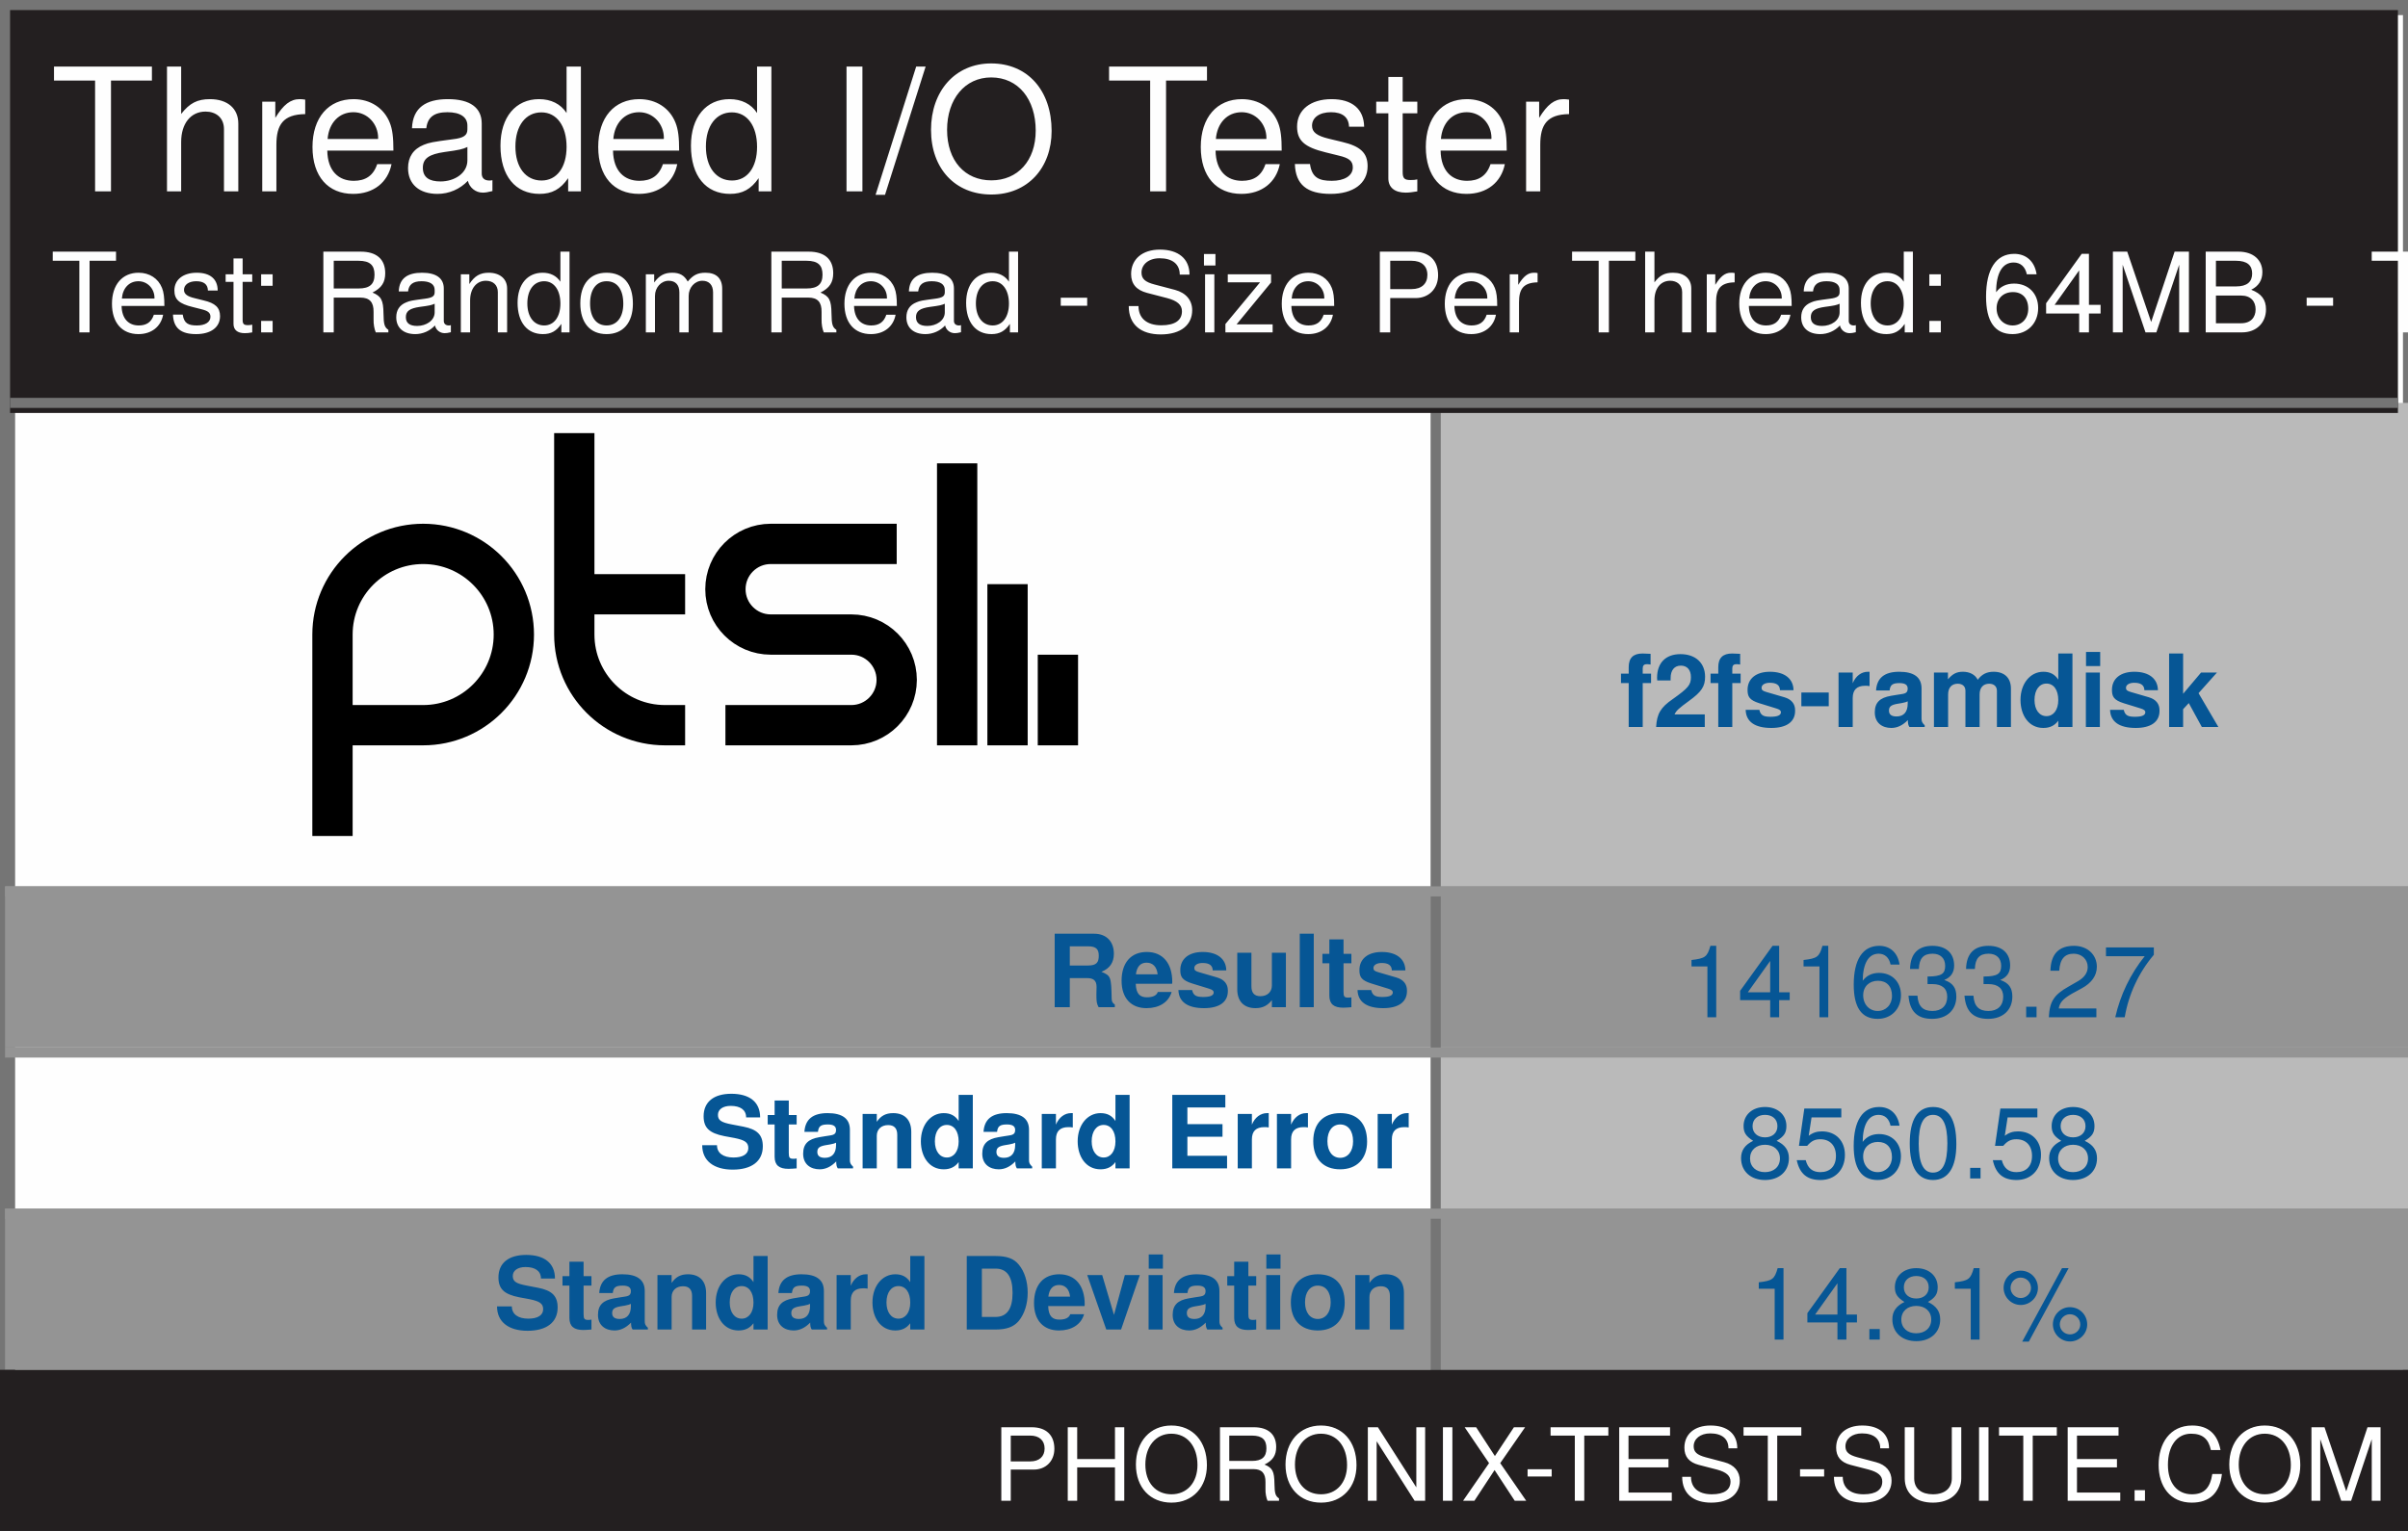
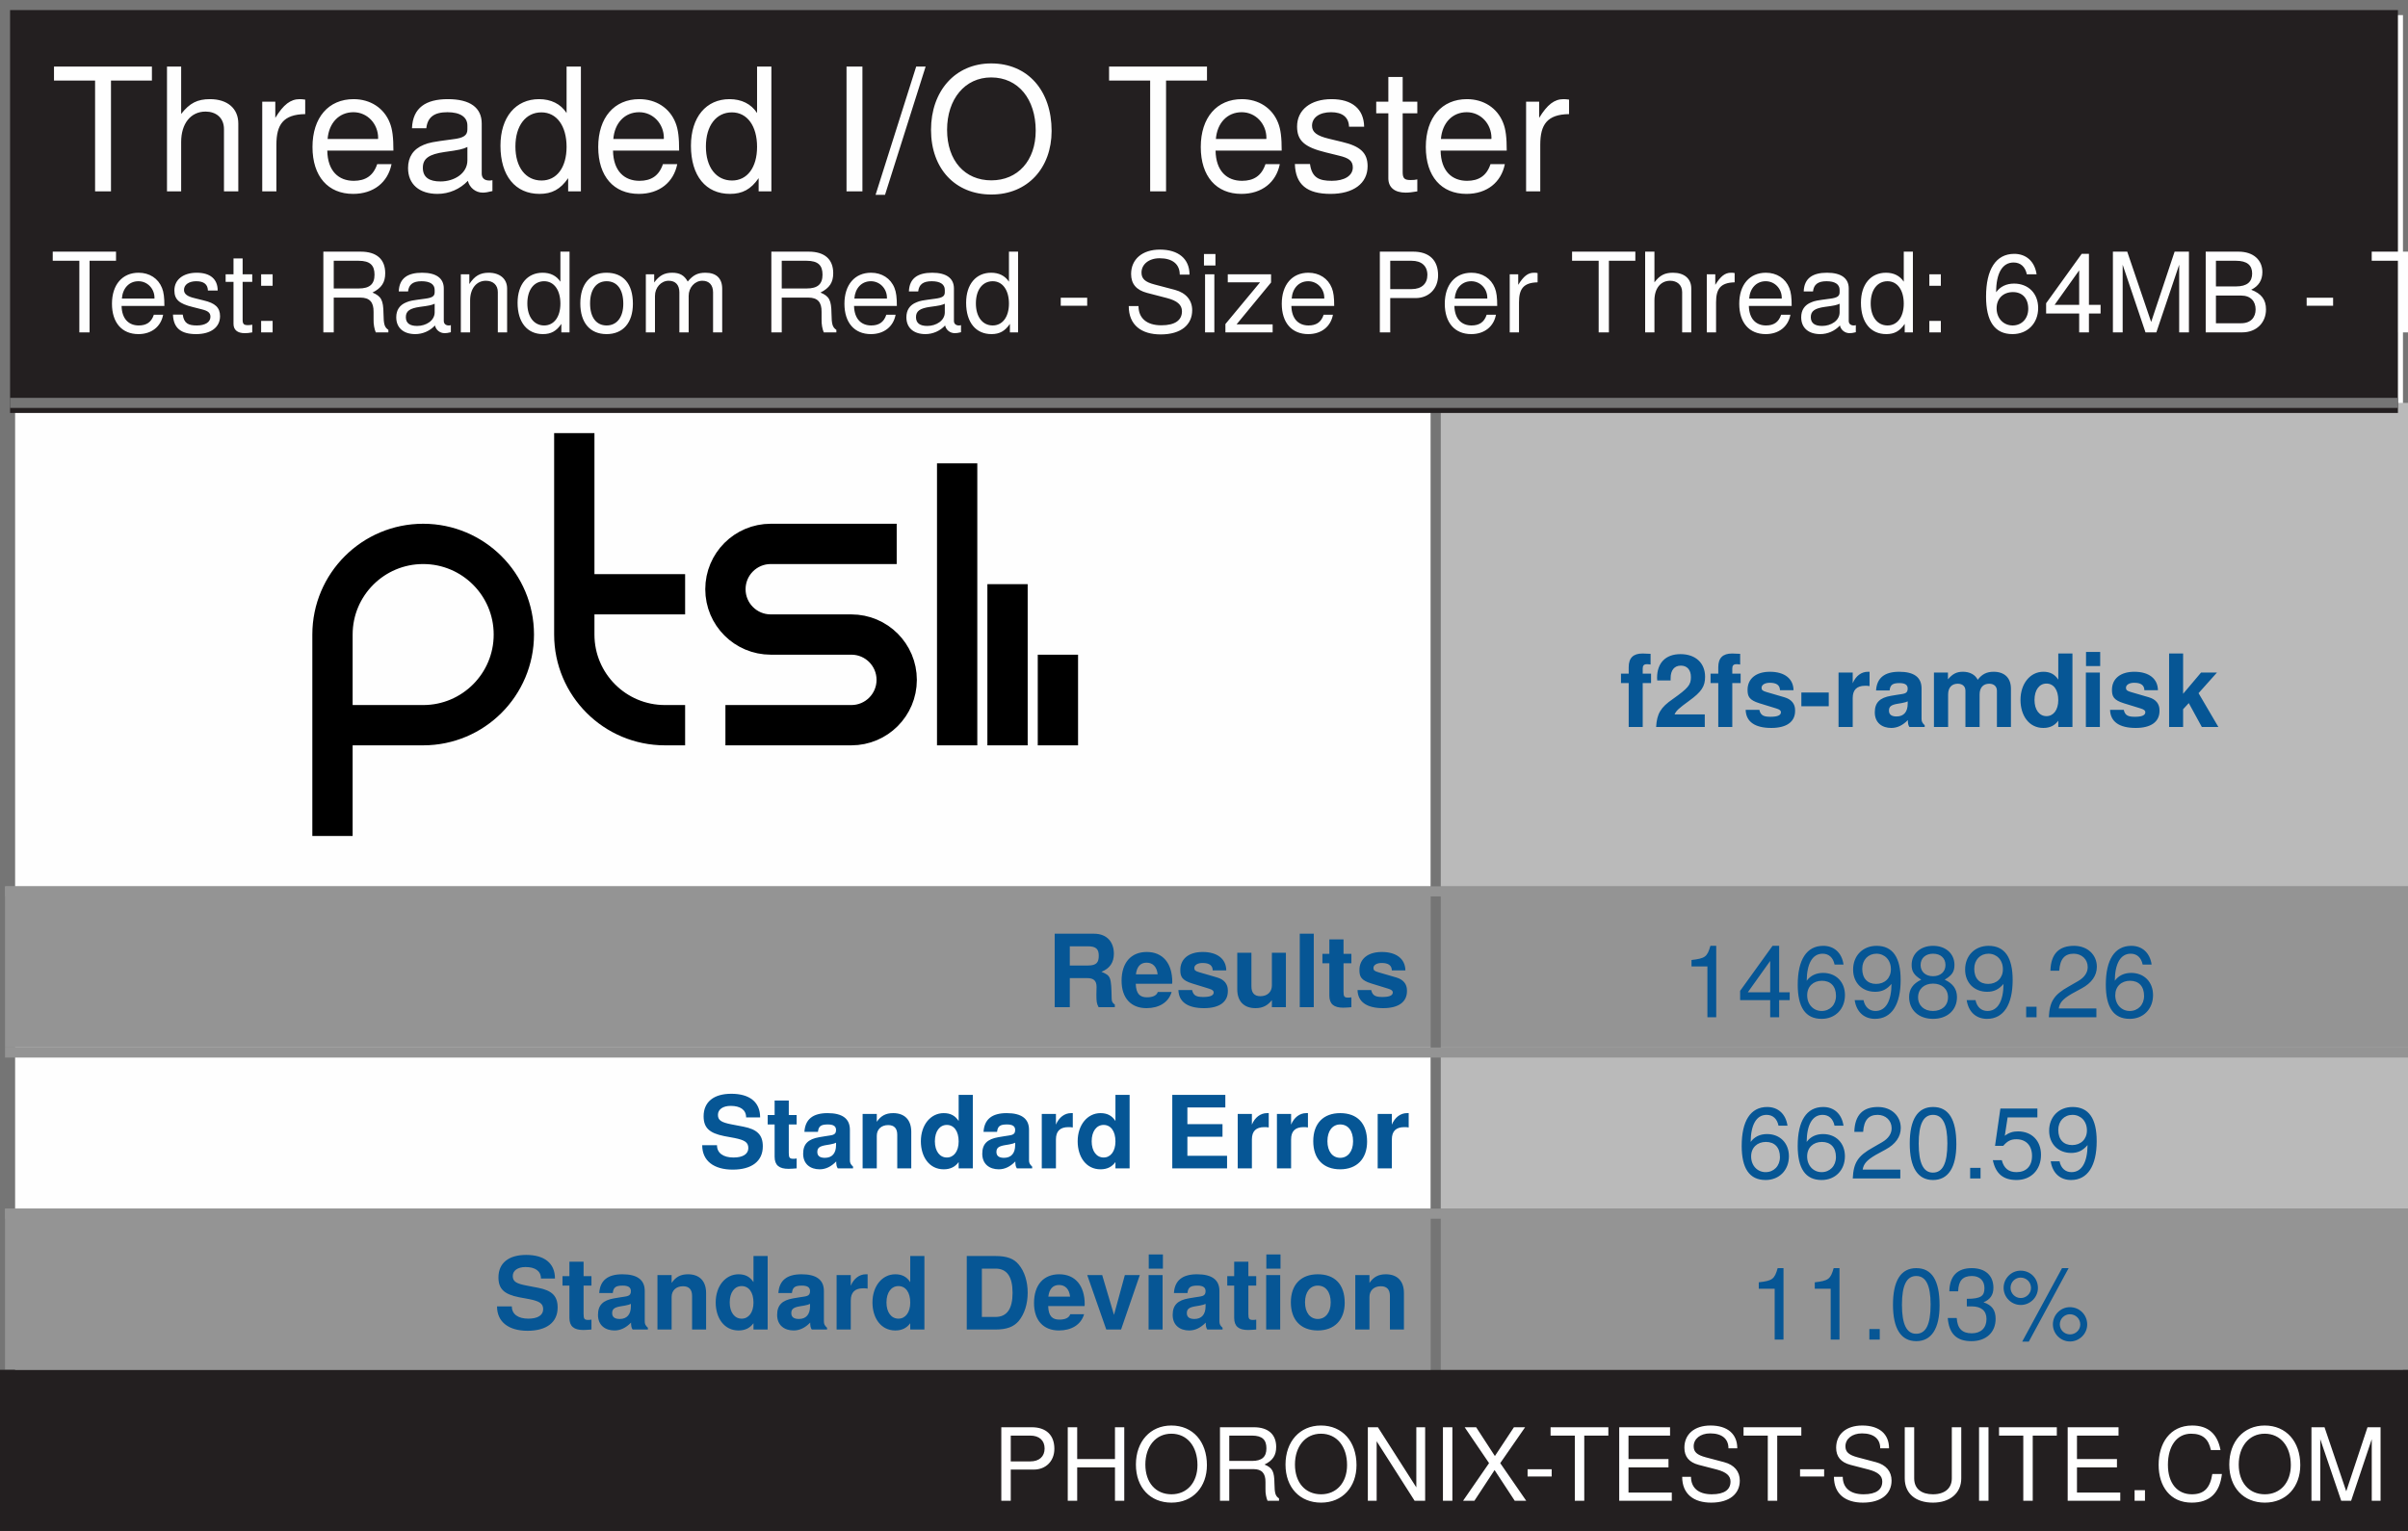
<svg xmlns="http://www.w3.org/2000/svg" xmlns:xlink="http://www.w3.org/1999/xlink" version="1.1" font-family="sans-serif, droid-sans, helvetica, verdana, tahoma" viewbox="0 0 239 152" width="239" height="152" preserveAspectRatio="xMinYMin meet">
  <rect x="0" y="0" width="239" height="152" fill="#FEFEFE" stroke="#757575" stroke-width="2" />
  <rect x="1" y="1" width="238" height="151" fill="#FEFEFE" stroke="#757575" stroke-width="1" />
  <path d="m74 22v9m-5-16v16m-5-28v28m-23-2h12.5c2.485 0 4.5-2.015 4.5-4.5s-2.015-4.5-4.5-4.5h-8c-2.485 0-4.5-2.015-4.5-4.5s2.015-4.5 4.5-4.5h12.5m-21 5h-11m11 13h-2c-4.971 0-9-4.029-9-9v-20m-24 40v-20c0-4.971 4.029-9 9-9 4.971 0 9 4.029 9 9s-4.029 9-9 9h-9" stroke="#000000" stroke-width="4" fill="none" transform="translate(31,43)" />
  <line x1="142" y1="88" x2="239" y2="88" stroke="#BABABA" stroke-width="96" stroke-dasharray="97,97" />
  <line x1="120" y1="88" x2="120" y2="136" stroke="#949494" stroke-width="239" stroke-dasharray="16,16" />
  <line x1="142" y1="88" x2="239" y2="88" stroke="#757575" stroke-width="96" stroke-dasharray="1,96" />
  <rect x="1" y="1" width="237" height="40" fill="#231f20" />
  <text x="5" y="19" font-size="17" fill="#FEFEFE" text-anchor="start">Threaded I/O Tester</text>
  <text x="5" y="33" font-size="11" fill="#FEFEFE" text-anchor="start">Test: Random Read - Size Per Thread: 64MB - Thread Count: 4</text>
  <line x1="1" y1="40" x2="238" y2="40" stroke="#757575" stroke-width="1" />
  <g font-size="10" font-weight="bold" text-anchor="end" fill="#065695">
    <text x="140" y="100" fill="#065695">Results</text>
    <text x="140" y="116" fill="#065695">Standard Error</text>
    <text x="140" y="132" fill="#065695">Standard Deviation</text>
  </g>
  <g font-size="10" fill="#065695" font-weight="bold" text-anchor="middle" dominant-baseline="text-before-edge">
    <text x="190.5" y="64">f2fs-ramdisk</text>
  </g>
  <g />
  <g text-anchor="middle" font-size="10">
-     <text x="190.5" y="101" fill="#065695" xlink:title="STD Dev: 14.81%;  STD Error: 8560.58">141633.27</text>
-     <text x="190.5" y="117" fill="#065695">8560.58</text>
-     <text x="190.5" y="133" fill="#065695">14.81%</text>
+     <text x="190.5" y="101" fill="#065695" xlink:title="STD Dev: 11.03%;  STD Error: 6620.59">146989.26</text>
+     <text x="190.5" y="117" fill="#065695">6620.59</text>
+     <text x="190.5" y="133" fill="#065695">11.03%</text>
  </g>
  <line x1="120" y1="88" x2="120" y2="136" stroke="#949494" stroke-width="239" stroke-dasharray="1,15" />
  <rect x="0" y="136" width="239" height="16" fill="#231f20" />
  <a xlink:href="http://www.phoronix-test-suite.com/" xlink:show="new">
    <text x="237" y="149" font-size="10" fill="#FFFFFF" text-anchor="end" xlink:show="new">PHORONIX-TEST-SUITE.COM</text>
  </a>
</svg>
